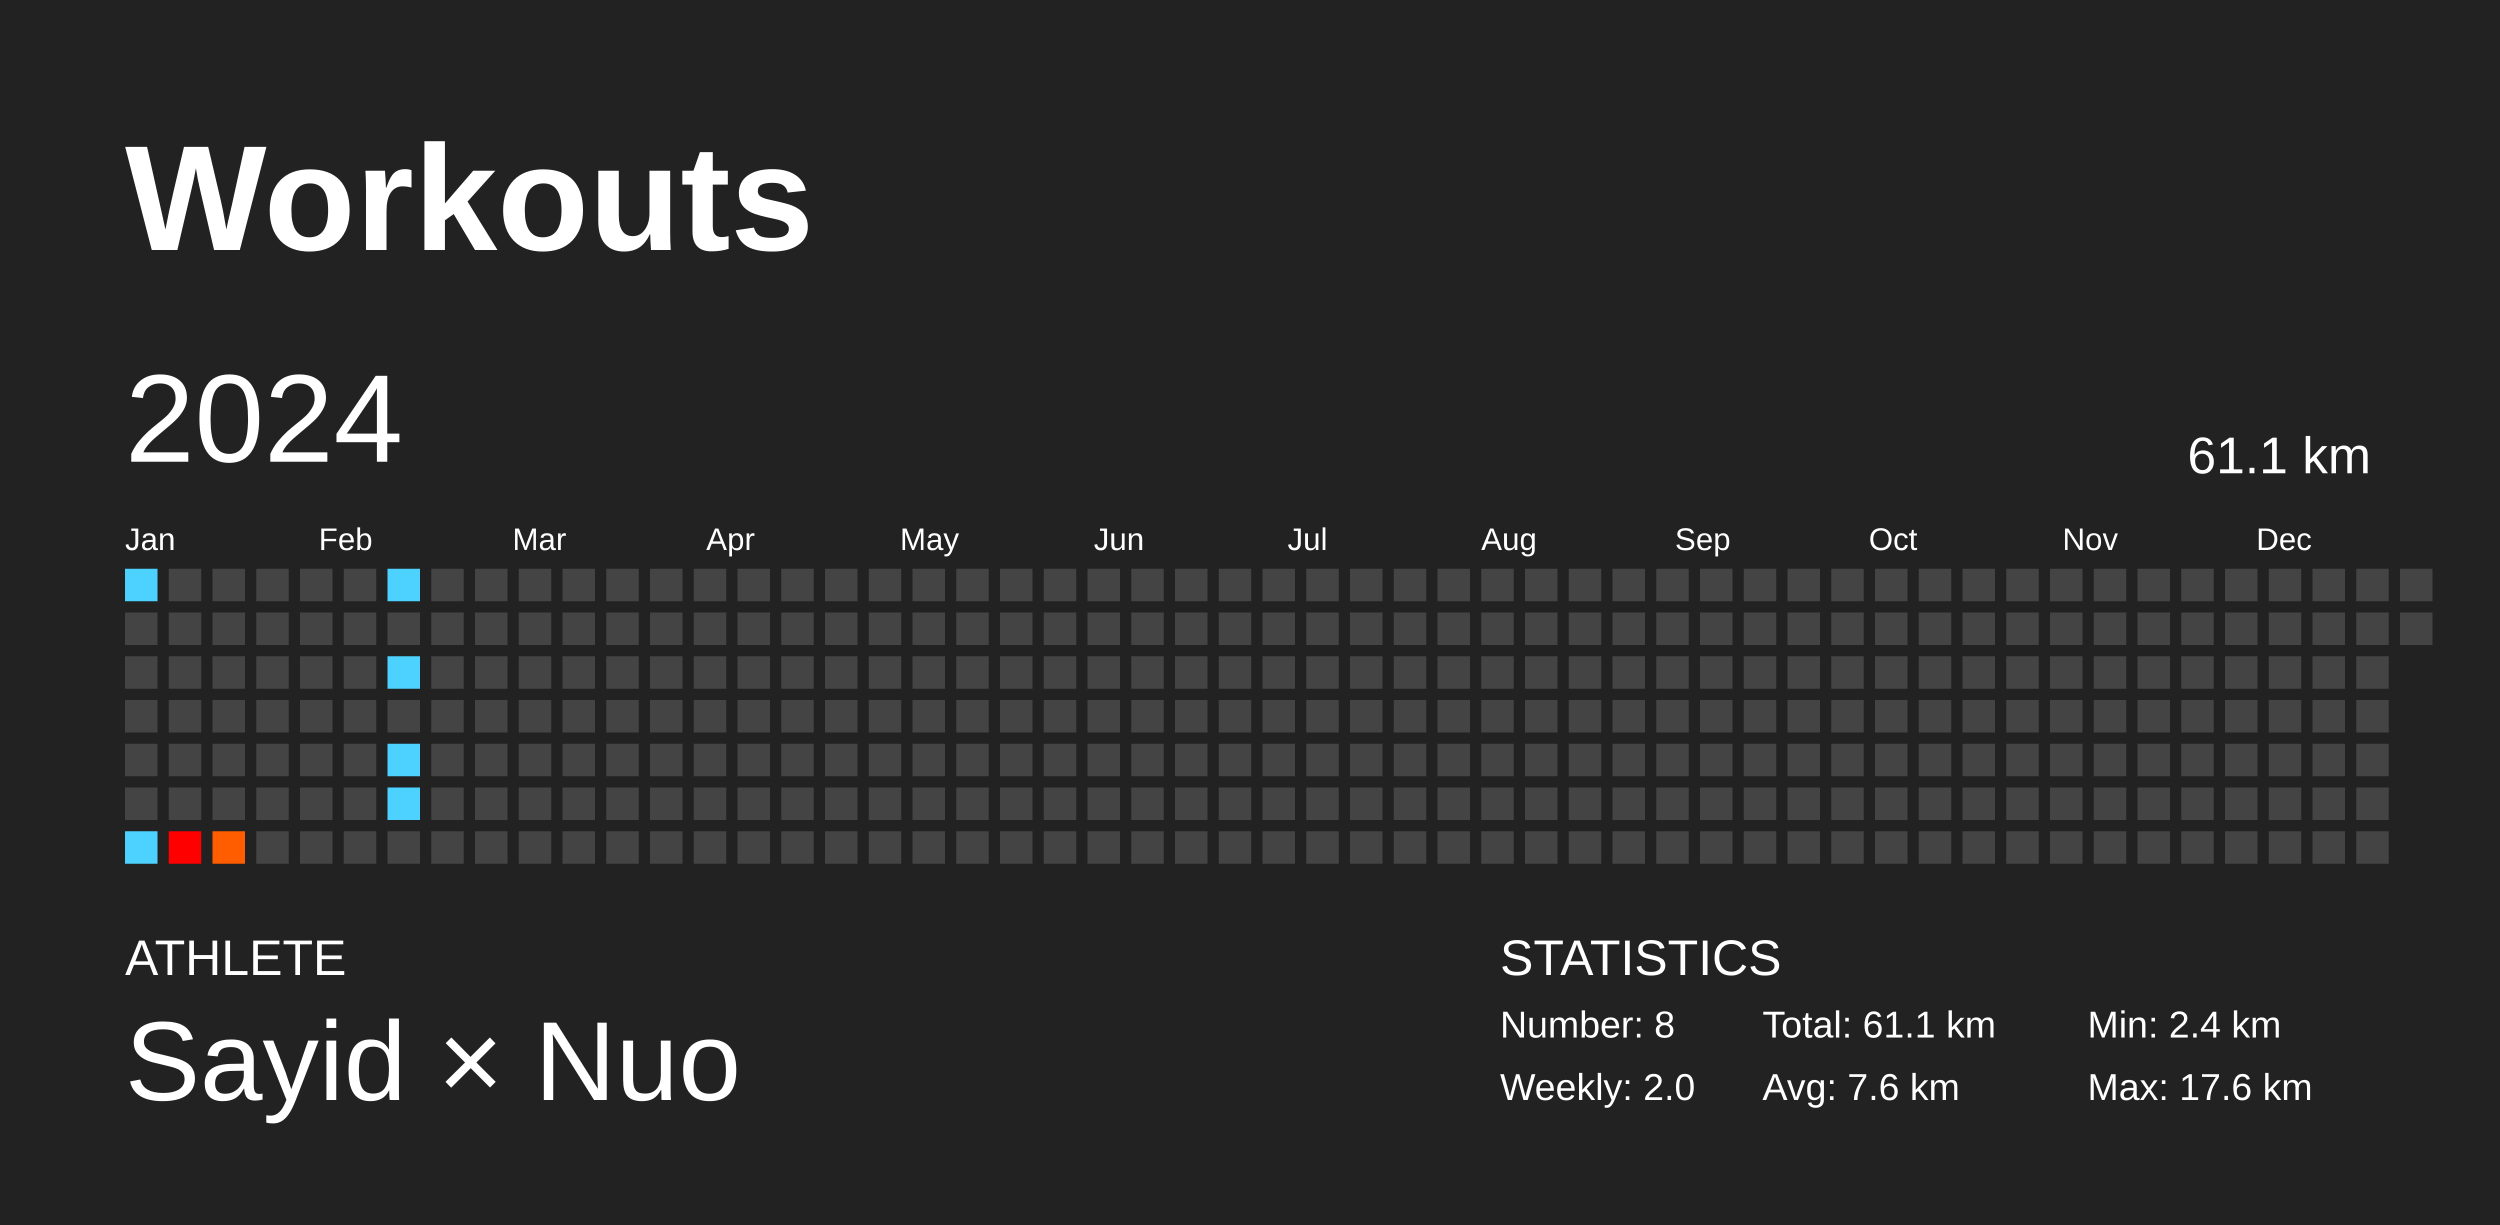
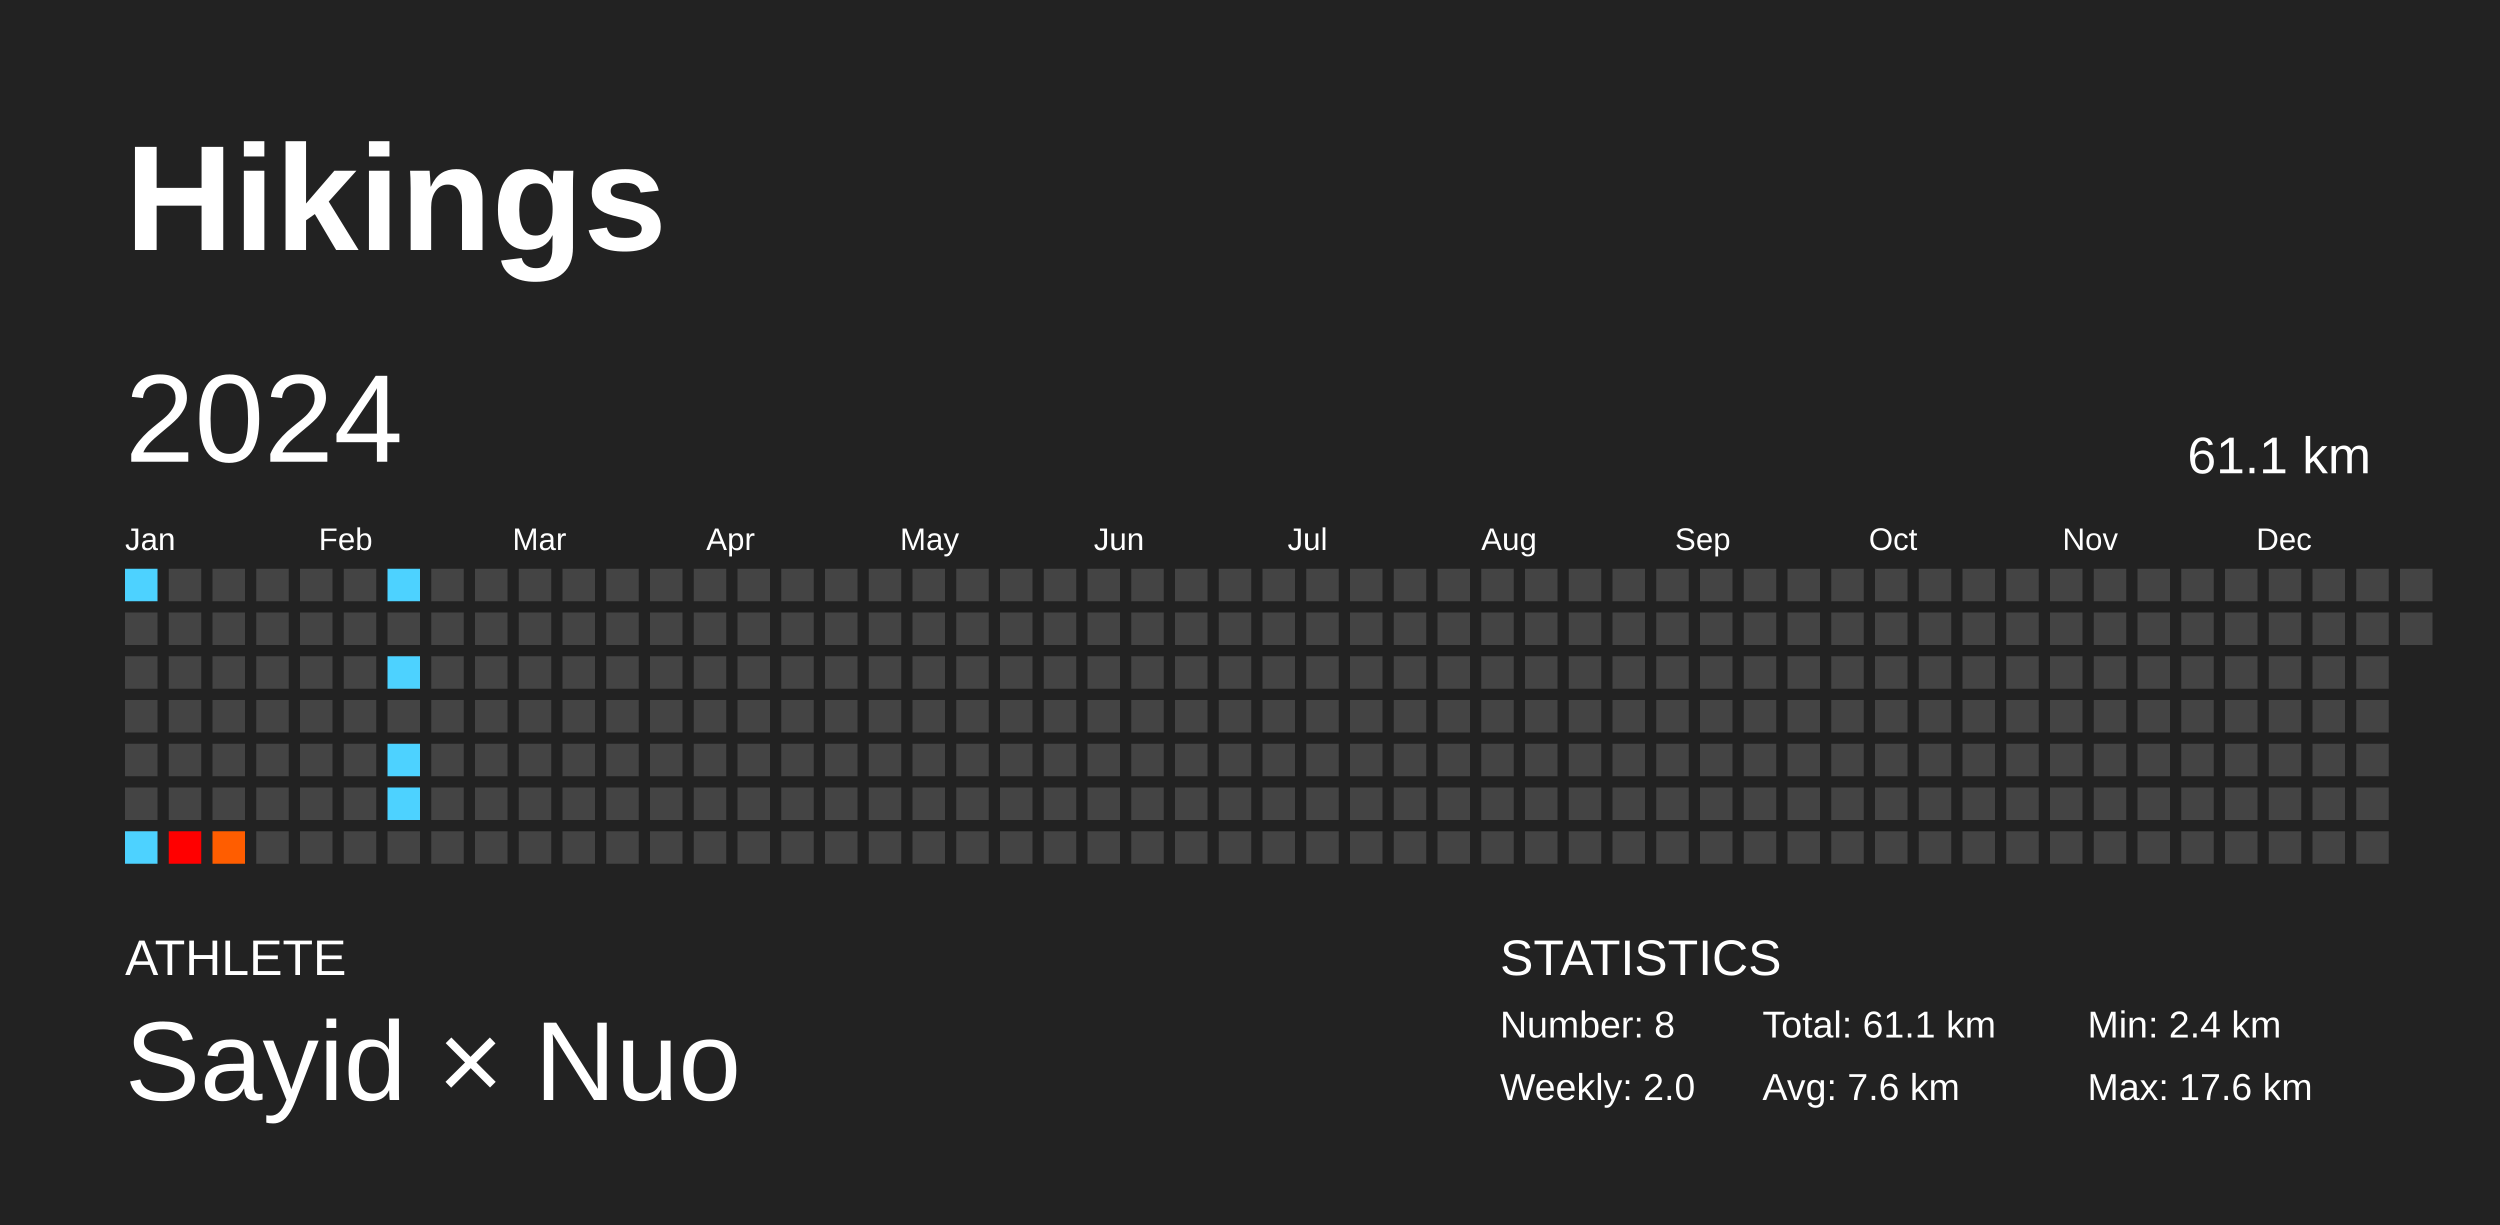
<svg xmlns="http://www.w3.org/2000/svg" baseProfile="full" height="98mm" version="1.1" viewBox="0,0,200,98" width="200mm">
  <defs />
  <rect fill="#222222" height="98" width="200" x="0" y="0" />
-   <text fill="#FFFFFF" style="font-size:12px; font-family:Arial; font-weight:bold;" x="10" y="20">Workouts</text>
+   <text fill="#FFFFFF" style="font-size:12px; font-family:Arial; font-weight:bold;" x="10" y="20">Hikings</text>
  <text fill="#FFFFFF" style="font-size:4px; font-family:Arial" x="10" y="78">ATHLETE</text>
  <text fill="#FFFFFF" style="font-size:9px; font-family:Arial" x="10" y="88">Sayid × Nuo</text>
  <text fill="#FFFFFF" style="font-size:4px; font-family:Arial" x="120" y="78">STATISTICS</text>
  <text fill="#FFFFFF" style="font-size:3px; font-family:Arial" x="120" y="83">Number: 8</text>
  <text fill="#FFFFFF" style="font-size:3px; font-family:Arial" x="120" y="88">Weekly: 2.0</text>
  <text fill="#FFFFFF" style="font-size:3px; font-family:Arial" x="141" y="83">Total: 61.1 km</text>
  <text fill="#FFFFFF" style="font-size:3px; font-family:Arial" x="141" y="88">Avg: 7.6 km</text>
  <text fill="#FFFFFF" style="font-size:3px; font-family:Arial" x="167" y="83">Min: 2.4 km</text>
  <text fill="#FFFFFF" style="font-size:3px; font-family:Arial" x="167" y="88">Max: 17.6 km</text>
  <text dominant-baseline="hanging" fill="#FFFFFF" style="font-size:10.0px; font-family:Arial;" x="10" y="30">2024</text>
  <text dominant-baseline="hanging" fill="#FFFFFF" style="font-size:4.125px; font-family:Arial;" x="175" y="35">61.1 km</text>
  <text fill="#FFFFFF" style="font-size:2.5px; font-family:Arial" x="10.0" y="44">Jan</text>
  <text fill="#FFFFFF" style="font-size:2.5px; font-family:Arial" x="25.5" y="44">Feb</text>
  <text fill="#FFFFFF" style="font-size:2.5px; font-family:Arial" x="41.0" y="44">Mar</text>
  <text fill="#FFFFFF" style="font-size:2.5px; font-family:Arial" x="56.5" y="44">Apr</text>
  <text fill="#FFFFFF" style="font-size:2.5px; font-family:Arial" x="72.0" y="44">May</text>
  <text fill="#FFFFFF" style="font-size:2.5px; font-family:Arial" x="87.5" y="44">Jun</text>
  <text fill="#FFFFFF" style="font-size:2.5px; font-family:Arial" x="103.0" y="44">Jul</text>
  <text fill="#FFFFFF" style="font-size:2.5px; font-family:Arial" x="118.5" y="44">Aug</text>
  <text fill="#FFFFFF" style="font-size:2.5px; font-family:Arial" x="134.0" y="44">Sep</text>
  <text fill="#FFFFFF" style="font-size:2.5px; font-family:Arial" x="149.5" y="44">Oct</text>
  <text fill="#FFFFFF" style="font-size:2.5px; font-family:Arial" x="165.0" y="44">Nov</text>
  <text fill="#FFFFFF" style="font-size:2.5px; font-family:Arial" x="180.5" y="44">Dec</text>
  <rect fill="#4dd2ff" height="2.6" width="2.6" x="10.0" y="45.5" />
  <rect fill="#444444" height="2.6" width="2.6" x="10.0" y="49.0" />
  <rect fill="#444444" height="2.6" width="2.6" x="10.0" y="52.5" />
  <rect fill="#444444" height="2.6" width="2.6" x="10.0" y="56.0" />
  <rect fill="#444444" height="2.6" width="2.6" x="10.0" y="59.5" />
  <rect fill="#444444" height="2.6" width="2.6" x="10.0" y="63.0" />
  <rect fill="#4dd2ff" height="2.6" width="2.6" x="10.0" y="66.5" />
  <rect fill="#444444" height="2.6" width="2.6" x="13.5" y="45.5" />
  <rect fill="#444444" height="2.6" width="2.6" x="13.5" y="49.0" />
  <rect fill="#444444" height="2.6" width="2.6" x="13.5" y="52.5" />
  <rect fill="#444444" height="2.6" width="2.6" x="13.5" y="56.0" />
  <rect fill="#444444" height="2.6" width="2.6" x="13.5" y="59.5" />
  <rect fill="#444444" height="2.6" width="2.6" x="13.5" y="63.0" />
  <rect fill="#ff0000" height="2.6" width="2.6" x="13.5" y="66.5" />
  <rect fill="#444444" height="2.6" width="2.6" x="17.0" y="45.5" />
  <rect fill="#444444" height="2.6" width="2.6" x="17.0" y="49.0" />
  <rect fill="#444444" height="2.6" width="2.6" x="17.0" y="52.5" />
  <rect fill="#444444" height="2.6" width="2.6" x="17.0" y="56.0" />
  <rect fill="#444444" height="2.6" width="2.6" x="17.0" y="59.5" />
  <rect fill="#444444" height="2.6" width="2.6" x="17.0" y="63.0" />
  <rect fill="#ff5d00" height="2.6" width="2.6" x="17.0" y="66.5" />
  <rect fill="#444444" height="2.6" width="2.6" x="20.5" y="45.5" />
  <rect fill="#444444" height="2.6" width="2.6" x="20.5" y="49.0" />
  <rect fill="#444444" height="2.6" width="2.6" x="20.5" y="52.5" />
  <rect fill="#444444" height="2.6" width="2.6" x="20.5" y="56.0" />
  <rect fill="#444444" height="2.6" width="2.6" x="20.5" y="59.5" />
  <rect fill="#444444" height="2.6" width="2.6" x="20.5" y="63.0" />
  <rect fill="#444444" height="2.6" width="2.6" x="20.5" y="66.5" />
  <rect fill="#444444" height="2.6" width="2.6" x="24.0" y="45.5" />
  <rect fill="#444444" height="2.6" width="2.6" x="24.0" y="49.0" />
  <rect fill="#444444" height="2.6" width="2.6" x="24.0" y="52.5" />
  <rect fill="#444444" height="2.6" width="2.6" x="24.0" y="56.0" />
  <rect fill="#444444" height="2.6" width="2.6" x="24.0" y="59.5" />
  <rect fill="#444444" height="2.6" width="2.6" x="24.0" y="63.0" />
  <rect fill="#444444" height="2.6" width="2.6" x="24.0" y="66.5" />
  <rect fill="#444444" height="2.6" width="2.6" x="27.5" y="45.5" />
  <rect fill="#444444" height="2.6" width="2.6" x="27.5" y="49.0" />
  <rect fill="#444444" height="2.6" width="2.6" x="27.5" y="52.5" />
  <rect fill="#444444" height="2.6" width="2.6" x="27.5" y="56.0" />
  <rect fill="#444444" height="2.6" width="2.6" x="27.5" y="59.5" />
  <rect fill="#444444" height="2.6" width="2.6" x="27.5" y="63.0" />
  <rect fill="#444444" height="2.6" width="2.6" x="27.5" y="66.5" />
  <rect fill="#4dd2ff" height="2.6" width="2.6" x="31.0" y="45.5" />
  <rect fill="#444444" height="2.6" width="2.6" x="31.0" y="49.0" />
  <rect fill="#4dd2ff" height="2.6" width="2.6" x="31.0" y="52.5" />
  <rect fill="#444444" height="2.6" width="2.6" x="31.0" y="56.0" />
  <rect fill="#4dd2ff" height="2.6" width="2.6" x="31.0" y="59.5" />
  <rect fill="#4dd2ff" height="2.6" width="2.6" x="31.0" y="63.0" />
  <rect fill="#444444" height="2.6" width="2.6" x="31.0" y="66.5" />
  <rect fill="#444444" height="2.6" width="2.6" x="34.5" y="45.5" />
  <rect fill="#444444" height="2.6" width="2.6" x="34.5" y="49.0" />
  <rect fill="#444444" height="2.6" width="2.6" x="34.5" y="52.5" />
  <rect fill="#444444" height="2.6" width="2.6" x="34.5" y="56.0" />
  <rect fill="#444444" height="2.6" width="2.6" x="34.5" y="59.5" />
  <rect fill="#444444" height="2.6" width="2.6" x="34.5" y="63.0" />
  <rect fill="#444444" height="2.6" width="2.6" x="34.5" y="66.5" />
  <rect fill="#444444" height="2.6" width="2.6" x="38.0" y="45.5" />
  <rect fill="#444444" height="2.6" width="2.6" x="38.0" y="49.0" />
  <rect fill="#444444" height="2.6" width="2.6" x="38.0" y="52.5" />
  <rect fill="#444444" height="2.6" width="2.6" x="38.0" y="56.0" />
  <rect fill="#444444" height="2.6" width="2.6" x="38.0" y="59.5" />
  <rect fill="#444444" height="2.6" width="2.6" x="38.0" y="63.0" />
  <rect fill="#444444" height="2.6" width="2.6" x="38.0" y="66.5" />
  <rect fill="#444444" height="2.6" width="2.6" x="41.5" y="45.5" />
  <rect fill="#444444" height="2.6" width="2.6" x="41.5" y="49.0" />
  <rect fill="#444444" height="2.6" width="2.6" x="41.5" y="52.5" />
  <rect fill="#444444" height="2.6" width="2.6" x="41.5" y="56.0" />
  <rect fill="#444444" height="2.6" width="2.6" x="41.5" y="59.5" />
  <rect fill="#444444" height="2.6" width="2.6" x="41.5" y="63.0" />
  <rect fill="#444444" height="2.6" width="2.6" x="41.5" y="66.5" />
  <rect fill="#444444" height="2.6" width="2.6" x="45.0" y="45.5" />
  <rect fill="#444444" height="2.6" width="2.6" x="45.0" y="49.0" />
  <rect fill="#444444" height="2.6" width="2.6" x="45.0" y="52.5" />
  <rect fill="#444444" height="2.6" width="2.6" x="45.0" y="56.0" />
  <rect fill="#444444" height="2.6" width="2.6" x="45.0" y="59.5" />
  <rect fill="#444444" height="2.6" width="2.6" x="45.0" y="63.0" />
  <rect fill="#444444" height="2.6" width="2.6" x="45.0" y="66.5" />
  <rect fill="#444444" height="2.6" width="2.6" x="48.5" y="45.5" />
  <rect fill="#444444" height="2.6" width="2.6" x="48.5" y="49.0" />
  <rect fill="#444444" height="2.6" width="2.6" x="48.5" y="52.5" />
  <rect fill="#444444" height="2.6" width="2.6" x="48.5" y="56.0" />
  <rect fill="#444444" height="2.6" width="2.6" x="48.5" y="59.5" />
  <rect fill="#444444" height="2.6" width="2.6" x="48.5" y="63.0" />
  <rect fill="#444444" height="2.6" width="2.6" x="48.5" y="66.5" />
  <rect fill="#444444" height="2.6" width="2.6" x="52.0" y="45.5" />
  <rect fill="#444444" height="2.6" width="2.6" x="52.0" y="49.0" />
  <rect fill="#444444" height="2.6" width="2.6" x="52.0" y="52.5" />
  <rect fill="#444444" height="2.6" width="2.6" x="52.0" y="56.0" />
  <rect fill="#444444" height="2.6" width="2.6" x="52.0" y="59.5" />
  <rect fill="#444444" height="2.6" width="2.6" x="52.0" y="63.0" />
  <rect fill="#444444" height="2.6" width="2.6" x="52.0" y="66.5" />
  <rect fill="#444444" height="2.6" width="2.6" x="55.5" y="45.5" />
  <rect fill="#444444" height="2.6" width="2.6" x="55.5" y="49.0" />
  <rect fill="#444444" height="2.6" width="2.6" x="55.5" y="52.5" />
  <rect fill="#444444" height="2.6" width="2.6" x="55.5" y="56.0" />
  <rect fill="#444444" height="2.6" width="2.6" x="55.5" y="59.5" />
  <rect fill="#444444" height="2.6" width="2.6" x="55.5" y="63.0" />
  <rect fill="#444444" height="2.6" width="2.6" x="55.5" y="66.5" />
  <rect fill="#444444" height="2.6" width="2.6" x="59.0" y="45.5" />
  <rect fill="#444444" height="2.6" width="2.6" x="59.0" y="49.0" />
  <rect fill="#444444" height="2.6" width="2.6" x="59.0" y="52.5" />
  <rect fill="#444444" height="2.6" width="2.6" x="59.0" y="56.0" />
  <rect fill="#444444" height="2.6" width="2.6" x="59.0" y="59.5" />
  <rect fill="#444444" height="2.6" width="2.6" x="59.0" y="63.0" />
  <rect fill="#444444" height="2.6" width="2.6" x="59.0" y="66.5" />
  <rect fill="#444444" height="2.6" width="2.6" x="62.5" y="45.5" />
  <rect fill="#444444" height="2.6" width="2.6" x="62.5" y="49.0" />
  <rect fill="#444444" height="2.6" width="2.6" x="62.5" y="52.5" />
  <rect fill="#444444" height="2.6" width="2.6" x="62.5" y="56.0" />
  <rect fill="#444444" height="2.6" width="2.6" x="62.5" y="59.5" />
  <rect fill="#444444" height="2.6" width="2.6" x="62.5" y="63.0" />
  <rect fill="#444444" height="2.6" width="2.6" x="62.5" y="66.5" />
  <rect fill="#444444" height="2.6" width="2.6" x="66.0" y="45.5" />
  <rect fill="#444444" height="2.6" width="2.6" x="66.0" y="49.0" />
  <rect fill="#444444" height="2.6" width="2.6" x="66.0" y="52.5" />
  <rect fill="#444444" height="2.6" width="2.6" x="66.0" y="56.0" />
  <rect fill="#444444" height="2.6" width="2.6" x="66.0" y="59.5" />
  <rect fill="#444444" height="2.6" width="2.6" x="66.0" y="63.0" />
  <rect fill="#444444" height="2.6" width="2.6" x="66.0" y="66.5" />
  <rect fill="#444444" height="2.6" width="2.6" x="69.5" y="45.5" />
  <rect fill="#444444" height="2.6" width="2.6" x="69.5" y="49.0" />
  <rect fill="#444444" height="2.6" width="2.6" x="69.5" y="52.5" />
  <rect fill="#444444" height="2.6" width="2.6" x="69.5" y="56.0" />
  <rect fill="#444444" height="2.6" width="2.6" x="69.5" y="59.5" />
  <rect fill="#444444" height="2.6" width="2.6" x="69.5" y="63.0" />
  <rect fill="#444444" height="2.6" width="2.6" x="69.5" y="66.5" />
  <rect fill="#444444" height="2.6" width="2.6" x="73.0" y="45.5" />
  <rect fill="#444444" height="2.6" width="2.6" x="73.0" y="49.0" />
  <rect fill="#444444" height="2.6" width="2.6" x="73.0" y="52.5" />
  <rect fill="#444444" height="2.6" width="2.6" x="73.0" y="56.0" />
  <rect fill="#444444" height="2.6" width="2.6" x="73.0" y="59.5" />
  <rect fill="#444444" height="2.6" width="2.6" x="73.0" y="63.0" />
  <rect fill="#444444" height="2.6" width="2.6" x="73.0" y="66.5" />
  <rect fill="#444444" height="2.6" width="2.6" x="76.5" y="45.5" />
  <rect fill="#444444" height="2.6" width="2.6" x="76.5" y="49.0" />
  <rect fill="#444444" height="2.6" width="2.6" x="76.5" y="52.5" />
  <rect fill="#444444" height="2.6" width="2.6" x="76.5" y="56.0" />
  <rect fill="#444444" height="2.6" width="2.6" x="76.5" y="59.5" />
  <rect fill="#444444" height="2.6" width="2.6" x="76.5" y="63.0" />
  <rect fill="#444444" height="2.6" width="2.6" x="76.5" y="66.5" />
  <rect fill="#444444" height="2.6" width="2.6" x="80.0" y="45.5" />
  <rect fill="#444444" height="2.6" width="2.6" x="80.0" y="49.0" />
  <rect fill="#444444" height="2.6" width="2.6" x="80.0" y="52.5" />
  <rect fill="#444444" height="2.6" width="2.6" x="80.0" y="56.0" />
  <rect fill="#444444" height="2.6" width="2.6" x="80.0" y="59.5" />
  <rect fill="#444444" height="2.6" width="2.6" x="80.0" y="63.0" />
  <rect fill="#444444" height="2.6" width="2.6" x="80.0" y="66.5" />
  <rect fill="#444444" height="2.6" width="2.6" x="83.5" y="45.5" />
  <rect fill="#444444" height="2.6" width="2.6" x="83.5" y="49.0" />
  <rect fill="#444444" height="2.6" width="2.6" x="83.5" y="52.5" />
  <rect fill="#444444" height="2.6" width="2.6" x="83.5" y="56.0" />
  <rect fill="#444444" height="2.6" width="2.6" x="83.5" y="59.5" />
  <rect fill="#444444" height="2.6" width="2.6" x="83.5" y="63.0" />
  <rect fill="#444444" height="2.6" width="2.6" x="83.5" y="66.5" />
  <rect fill="#444444" height="2.6" width="2.6" x="87.0" y="45.5" />
  <rect fill="#444444" height="2.6" width="2.6" x="87.0" y="49.0" />
  <rect fill="#444444" height="2.6" width="2.6" x="87.0" y="52.5" />
  <rect fill="#444444" height="2.6" width="2.6" x="87.0" y="56.0" />
  <rect fill="#444444" height="2.6" width="2.6" x="87.0" y="59.5" />
  <rect fill="#444444" height="2.6" width="2.6" x="87.0" y="63.0" />
  <rect fill="#444444" height="2.6" width="2.6" x="87.0" y="66.5" />
  <rect fill="#444444" height="2.6" width="2.6" x="90.5" y="45.5" />
  <rect fill="#444444" height="2.6" width="2.6" x="90.5" y="49.0" />
  <rect fill="#444444" height="2.6" width="2.6" x="90.5" y="52.5" />
  <rect fill="#444444" height="2.6" width="2.6" x="90.5" y="56.0" />
  <rect fill="#444444" height="2.6" width="2.6" x="90.5" y="59.5" />
  <rect fill="#444444" height="2.6" width="2.6" x="90.5" y="63.0" />
  <rect fill="#444444" height="2.6" width="2.6" x="90.5" y="66.5" />
  <rect fill="#444444" height="2.6" width="2.6" x="94.0" y="45.5" />
  <rect fill="#444444" height="2.6" width="2.6" x="94.0" y="49.0" />
  <rect fill="#444444" height="2.6" width="2.6" x="94.0" y="52.5" />
  <rect fill="#444444" height="2.6" width="2.6" x="94.0" y="56.0" />
  <rect fill="#444444" height="2.6" width="2.6" x="94.0" y="59.5" />
  <rect fill="#444444" height="2.6" width="2.6" x="94.0" y="63.0" />
  <rect fill="#444444" height="2.6" width="2.6" x="94.0" y="66.5" />
  <rect fill="#444444" height="2.6" width="2.6" x="97.5" y="45.5" />
  <rect fill="#444444" height="2.6" width="2.6" x="97.5" y="49.0" />
  <rect fill="#444444" height="2.6" width="2.6" x="97.5" y="52.5" />
  <rect fill="#444444" height="2.6" width="2.6" x="97.5" y="56.0" />
  <rect fill="#444444" height="2.6" width="2.6" x="97.5" y="59.5" />
  <rect fill="#444444" height="2.6" width="2.6" x="97.5" y="63.0" />
  <rect fill="#444444" height="2.6" width="2.6" x="97.5" y="66.5" />
  <rect fill="#444444" height="2.6" width="2.6" x="101.0" y="45.5" />
  <rect fill="#444444" height="2.6" width="2.6" x="101.0" y="49.0" />
  <rect fill="#444444" height="2.6" width="2.6" x="101.0" y="52.5" />
  <rect fill="#444444" height="2.6" width="2.6" x="101.0" y="56.0" />
  <rect fill="#444444" height="2.6" width="2.6" x="101.0" y="59.5" />
  <rect fill="#444444" height="2.6" width="2.6" x="101.0" y="63.0" />
  <rect fill="#444444" height="2.6" width="2.6" x="101.0" y="66.5" />
  <rect fill="#444444" height="2.6" width="2.6" x="104.5" y="45.5" />
  <rect fill="#444444" height="2.6" width="2.6" x="104.5" y="49.0" />
  <rect fill="#444444" height="2.6" width="2.6" x="104.5" y="52.5" />
  <rect fill="#444444" height="2.6" width="2.6" x="104.5" y="56.0" />
  <rect fill="#444444" height="2.6" width="2.6" x="104.5" y="59.5" />
  <rect fill="#444444" height="2.6" width="2.6" x="104.5" y="63.0" />
  <rect fill="#444444" height="2.6" width="2.6" x="104.5" y="66.5" />
  <rect fill="#444444" height="2.6" width="2.6" x="108.0" y="45.5" />
  <rect fill="#444444" height="2.6" width="2.6" x="108.0" y="49.0" />
  <rect fill="#444444" height="2.6" width="2.6" x="108.0" y="52.5" />
  <rect fill="#444444" height="2.6" width="2.6" x="108.0" y="56.0" />
  <rect fill="#444444" height="2.6" width="2.6" x="108.0" y="59.5" />
  <rect fill="#444444" height="2.6" width="2.6" x="108.0" y="63.0" />
  <rect fill="#444444" height="2.6" width="2.6" x="108.0" y="66.5" />
  <rect fill="#444444" height="2.6" width="2.6" x="111.5" y="45.5" />
  <rect fill="#444444" height="2.6" width="2.6" x="111.5" y="49.0" />
  <rect fill="#444444" height="2.6" width="2.6" x="111.5" y="52.5" />
  <rect fill="#444444" height="2.6" width="2.6" x="111.5" y="56.0" />
  <rect fill="#444444" height="2.6" width="2.6" x="111.5" y="59.5" />
  <rect fill="#444444" height="2.6" width="2.6" x="111.5" y="63.0" />
  <rect fill="#444444" height="2.6" width="2.6" x="111.5" y="66.5" />
  <rect fill="#444444" height="2.6" width="2.6" x="115.0" y="45.5" />
  <rect fill="#444444" height="2.6" width="2.6" x="115.0" y="49.0" />
  <rect fill="#444444" height="2.6" width="2.6" x="115.0" y="52.5" />
  <rect fill="#444444" height="2.6" width="2.6" x="115.0" y="56.0" />
  <rect fill="#444444" height="2.6" width="2.6" x="115.0" y="59.5" />
  <rect fill="#444444" height="2.6" width="2.6" x="115.0" y="63.0" />
  <rect fill="#444444" height="2.6" width="2.6" x="115.0" y="66.5" />
  <rect fill="#444444" height="2.6" width="2.6" x="118.5" y="45.5" />
  <rect fill="#444444" height="2.6" width="2.6" x="118.5" y="49.0" />
  <rect fill="#444444" height="2.6" width="2.6" x="118.5" y="52.5" />
  <rect fill="#444444" height="2.6" width="2.6" x="118.5" y="56.0" />
  <rect fill="#444444" height="2.6" width="2.6" x="118.5" y="59.5" />
  <rect fill="#444444" height="2.6" width="2.6" x="118.5" y="63.0" />
  <rect fill="#444444" height="2.6" width="2.6" x="118.5" y="66.5" />
  <rect fill="#444444" height="2.6" width="2.6" x="122.0" y="45.5" />
  <rect fill="#444444" height="2.6" width="2.6" x="122.0" y="49.0" />
  <rect fill="#444444" height="2.6" width="2.6" x="122.0" y="52.5" />
  <rect fill="#444444" height="2.6" width="2.6" x="122.0" y="56.0" />
  <rect fill="#444444" height="2.6" width="2.6" x="122.0" y="59.5" />
  <rect fill="#444444" height="2.6" width="2.6" x="122.0" y="63.0" />
  <rect fill="#444444" height="2.6" width="2.6" x="122.0" y="66.5" />
  <rect fill="#444444" height="2.6" width="2.6" x="125.5" y="45.5" />
  <rect fill="#444444" height="2.6" width="2.6" x="125.5" y="49.0" />
  <rect fill="#444444" height="2.6" width="2.6" x="125.5" y="52.5" />
  <rect fill="#444444" height="2.6" width="2.6" x="125.5" y="56.0" />
  <rect fill="#444444" height="2.6" width="2.6" x="125.5" y="59.5" />
  <rect fill="#444444" height="2.6" width="2.6" x="125.5" y="63.0" />
  <rect fill="#444444" height="2.6" width="2.6" x="125.5" y="66.5" />
  <rect fill="#444444" height="2.6" width="2.6" x="129.0" y="45.5" />
  <rect fill="#444444" height="2.6" width="2.6" x="129.0" y="49.0" />
  <rect fill="#444444" height="2.6" width="2.6" x="129.0" y="52.5" />
  <rect fill="#444444" height="2.6" width="2.6" x="129.0" y="56.0" />
  <rect fill="#444444" height="2.6" width="2.6" x="129.0" y="59.5" />
  <rect fill="#444444" height="2.6" width="2.6" x="129.0" y="63.0" />
  <rect fill="#444444" height="2.6" width="2.6" x="129.0" y="66.5" />
  <rect fill="#444444" height="2.6" width="2.6" x="132.5" y="45.5" />
  <rect fill="#444444" height="2.6" width="2.6" x="132.5" y="49.0" />
  <rect fill="#444444" height="2.6" width="2.6" x="132.5" y="52.5" />
  <rect fill="#444444" height="2.6" width="2.6" x="132.5" y="56.0" />
  <rect fill="#444444" height="2.6" width="2.6" x="132.5" y="59.5" />
  <rect fill="#444444" height="2.6" width="2.6" x="132.5" y="63.0" />
  <rect fill="#444444" height="2.6" width="2.6" x="132.5" y="66.5" />
  <rect fill="#444444" height="2.6" width="2.6" x="136.0" y="45.5" />
  <rect fill="#444444" height="2.6" width="2.6" x="136.0" y="49.0" />
  <rect fill="#444444" height="2.6" width="2.6" x="136.0" y="52.5" />
  <rect fill="#444444" height="2.6" width="2.6" x="136.0" y="56.0" />
  <rect fill="#444444" height="2.6" width="2.6" x="136.0" y="59.5" />
  <rect fill="#444444" height="2.6" width="2.6" x="136.0" y="63.0" />
  <rect fill="#444444" height="2.6" width="2.6" x="136.0" y="66.5" />
  <rect fill="#444444" height="2.6" width="2.6" x="139.5" y="45.5" />
  <rect fill="#444444" height="2.6" width="2.6" x="139.5" y="49.0" />
  <rect fill="#444444" height="2.6" width="2.6" x="139.5" y="52.5" />
  <rect fill="#444444" height="2.6" width="2.6" x="139.5" y="56.0" />
  <rect fill="#444444" height="2.6" width="2.6" x="139.5" y="59.5" />
  <rect fill="#444444" height="2.6" width="2.6" x="139.5" y="63.0" />
  <rect fill="#444444" height="2.6" width="2.6" x="139.5" y="66.5" />
  <rect fill="#444444" height="2.6" width="2.6" x="143.0" y="45.5" />
  <rect fill="#444444" height="2.6" width="2.6" x="143.0" y="49.0" />
  <rect fill="#444444" height="2.6" width="2.6" x="143.0" y="52.5" />
  <rect fill="#444444" height="2.6" width="2.6" x="143.0" y="56.0" />
  <rect fill="#444444" height="2.6" width="2.6" x="143.0" y="59.5" />
  <rect fill="#444444" height="2.6" width="2.6" x="143.0" y="63.0" />
  <rect fill="#444444" height="2.6" width="2.6" x="143.0" y="66.5" />
  <rect fill="#444444" height="2.6" width="2.6" x="146.5" y="45.5" />
  <rect fill="#444444" height="2.6" width="2.6" x="146.5" y="49.0" />
  <rect fill="#444444" height="2.6" width="2.6" x="146.5" y="52.5" />
  <rect fill="#444444" height="2.6" width="2.6" x="146.5" y="56.0" />
  <rect fill="#444444" height="2.6" width="2.6" x="146.5" y="59.5" />
  <rect fill="#444444" height="2.6" width="2.6" x="146.5" y="63.0" />
  <rect fill="#444444" height="2.6" width="2.6" x="146.5" y="66.5" />
  <rect fill="#444444" height="2.6" width="2.6" x="150.0" y="45.5" />
  <rect fill="#444444" height="2.6" width="2.6" x="150.0" y="49.0" />
  <rect fill="#444444" height="2.6" width="2.6" x="150.0" y="52.5" />
  <rect fill="#444444" height="2.6" width="2.6" x="150.0" y="56.0" />
  <rect fill="#444444" height="2.6" width="2.6" x="150.0" y="59.5" />
  <rect fill="#444444" height="2.6" width="2.6" x="150.0" y="63.0" />
  <rect fill="#444444" height="2.6" width="2.6" x="150.0" y="66.5" />
  <rect fill="#444444" height="2.6" width="2.6" x="153.5" y="45.5" />
  <rect fill="#444444" height="2.6" width="2.6" x="153.5" y="49.0" />
  <rect fill="#444444" height="2.6" width="2.6" x="153.5" y="52.5" />
  <rect fill="#444444" height="2.6" width="2.6" x="153.5" y="56.0" />
  <rect fill="#444444" height="2.6" width="2.6" x="153.5" y="59.5" />
  <rect fill="#444444" height="2.6" width="2.6" x="153.5" y="63.0" />
  <rect fill="#444444" height="2.6" width="2.6" x="153.5" y="66.5" />
  <rect fill="#444444" height="2.6" width="2.6" x="157.0" y="45.5" />
  <rect fill="#444444" height="2.6" width="2.6" x="157.0" y="49.0" />
  <rect fill="#444444" height="2.6" width="2.6" x="157.0" y="52.5" />
  <rect fill="#444444" height="2.6" width="2.6" x="157.0" y="56.0" />
  <rect fill="#444444" height="2.6" width="2.6" x="157.0" y="59.5" />
  <rect fill="#444444" height="2.6" width="2.6" x="157.0" y="63.0" />
  <rect fill="#444444" height="2.6" width="2.6" x="157.0" y="66.5" />
  <rect fill="#444444" height="2.6" width="2.6" x="160.5" y="45.5" />
  <rect fill="#444444" height="2.6" width="2.6" x="160.5" y="49.0" />
  <rect fill="#444444" height="2.6" width="2.6" x="160.5" y="52.5" />
  <rect fill="#444444" height="2.6" width="2.6" x="160.5" y="56.0" />
  <rect fill="#444444" height="2.6" width="2.6" x="160.5" y="59.5" />
  <rect fill="#444444" height="2.6" width="2.6" x="160.5" y="63.0" />
  <rect fill="#444444" height="2.6" width="2.6" x="160.5" y="66.5" />
  <rect fill="#444444" height="2.6" width="2.6" x="164.0" y="45.5" />
  <rect fill="#444444" height="2.6" width="2.6" x="164.0" y="49.0" />
  <rect fill="#444444" height="2.6" width="2.6" x="164.0" y="52.5" />
  <rect fill="#444444" height="2.6" width="2.6" x="164.0" y="56.0" />
  <rect fill="#444444" height="2.6" width="2.6" x="164.0" y="59.5" />
  <rect fill="#444444" height="2.6" width="2.6" x="164.0" y="63.0" />
  <rect fill="#444444" height="2.6" width="2.6" x="164.0" y="66.5" />
  <rect fill="#444444" height="2.6" width="2.6" x="167.5" y="45.5" />
  <rect fill="#444444" height="2.6" width="2.6" x="167.5" y="49.0" />
  <rect fill="#444444" height="2.6" width="2.6" x="167.5" y="52.5" />
  <rect fill="#444444" height="2.6" width="2.6" x="167.5" y="56.0" />
  <rect fill="#444444" height="2.6" width="2.6" x="167.5" y="59.5" />
  <rect fill="#444444" height="2.6" width="2.6" x="167.5" y="63.0" />
  <rect fill="#444444" height="2.6" width="2.6" x="167.5" y="66.5" />
  <rect fill="#444444" height="2.6" width="2.6" x="171.0" y="45.5" />
  <rect fill="#444444" height="2.6" width="2.6" x="171.0" y="49.0" />
  <rect fill="#444444" height="2.6" width="2.6" x="171.0" y="52.5" />
  <rect fill="#444444" height="2.6" width="2.6" x="171.0" y="56.0" />
  <rect fill="#444444" height="2.6" width="2.6" x="171.0" y="59.5" />
  <rect fill="#444444" height="2.6" width="2.6" x="171.0" y="63.0" />
  <rect fill="#444444" height="2.6" width="2.6" x="171.0" y="66.5" />
  <rect fill="#444444" height="2.6" width="2.6" x="174.5" y="45.5" />
  <rect fill="#444444" height="2.6" width="2.6" x="174.5" y="49.0" />
  <rect fill="#444444" height="2.6" width="2.6" x="174.5" y="52.5" />
  <rect fill="#444444" height="2.6" width="2.6" x="174.5" y="56.0" />
  <rect fill="#444444" height="2.6" width="2.6" x="174.5" y="59.5" />
  <rect fill="#444444" height="2.6" width="2.6" x="174.5" y="63.0" />
  <rect fill="#444444" height="2.6" width="2.6" x="174.5" y="66.5" />
  <rect fill="#444444" height="2.6" width="2.6" x="178.0" y="45.5" />
  <rect fill="#444444" height="2.6" width="2.6" x="178.0" y="49.0" />
  <rect fill="#444444" height="2.6" width="2.6" x="178.0" y="52.5" />
  <rect fill="#444444" height="2.6" width="2.6" x="178.0" y="56.0" />
  <rect fill="#444444" height="2.6" width="2.6" x="178.0" y="59.5" />
  <rect fill="#444444" height="2.6" width="2.6" x="178.0" y="63.0" />
  <rect fill="#444444" height="2.6" width="2.6" x="178.0" y="66.5" />
  <rect fill="#444444" height="2.6" width="2.6" x="181.5" y="45.5" />
  <rect fill="#444444" height="2.6" width="2.6" x="181.5" y="49.0" />
  <rect fill="#444444" height="2.6" width="2.6" x="181.5" y="52.5" />
  <rect fill="#444444" height="2.6" width="2.6" x="181.5" y="56.0" />
  <rect fill="#444444" height="2.6" width="2.6" x="181.5" y="59.5" />
  <rect fill="#444444" height="2.6" width="2.6" x="181.5" y="63.0" />
  <rect fill="#444444" height="2.6" width="2.6" x="181.5" y="66.5" />
  <rect fill="#444444" height="2.6" width="2.6" x="185.0" y="45.5" />
  <rect fill="#444444" height="2.6" width="2.6" x="185.0" y="49.0" />
  <rect fill="#444444" height="2.6" width="2.6" x="185.0" y="52.5" />
  <rect fill="#444444" height="2.6" width="2.6" x="185.0" y="56.0" />
  <rect fill="#444444" height="2.6" width="2.6" x="185.0" y="59.5" />
  <rect fill="#444444" height="2.6" width="2.6" x="185.0" y="63.0" />
  <rect fill="#444444" height="2.6" width="2.6" x="185.0" y="66.5" />
  <rect fill="#444444" height="2.6" width="2.6" x="188.5" y="45.5" />
  <rect fill="#444444" height="2.6" width="2.6" x="188.5" y="49.0" />
  <rect fill="#444444" height="2.6" width="2.6" x="188.5" y="52.5" />
  <rect fill="#444444" height="2.6" width="2.6" x="188.5" y="56.0" />
  <rect fill="#444444" height="2.6" width="2.6" x="188.5" y="59.5" />
  <rect fill="#444444" height="2.6" width="2.6" x="188.5" y="63.0" />
  <rect fill="#444444" height="2.6" width="2.6" x="188.5" y="66.5" />
  <rect fill="#444444" height="2.6" width="2.6" x="192.0" y="45.5" />
  <rect fill="#444444" height="2.6" width="2.6" x="192.0" y="49.0" />
</svg>
